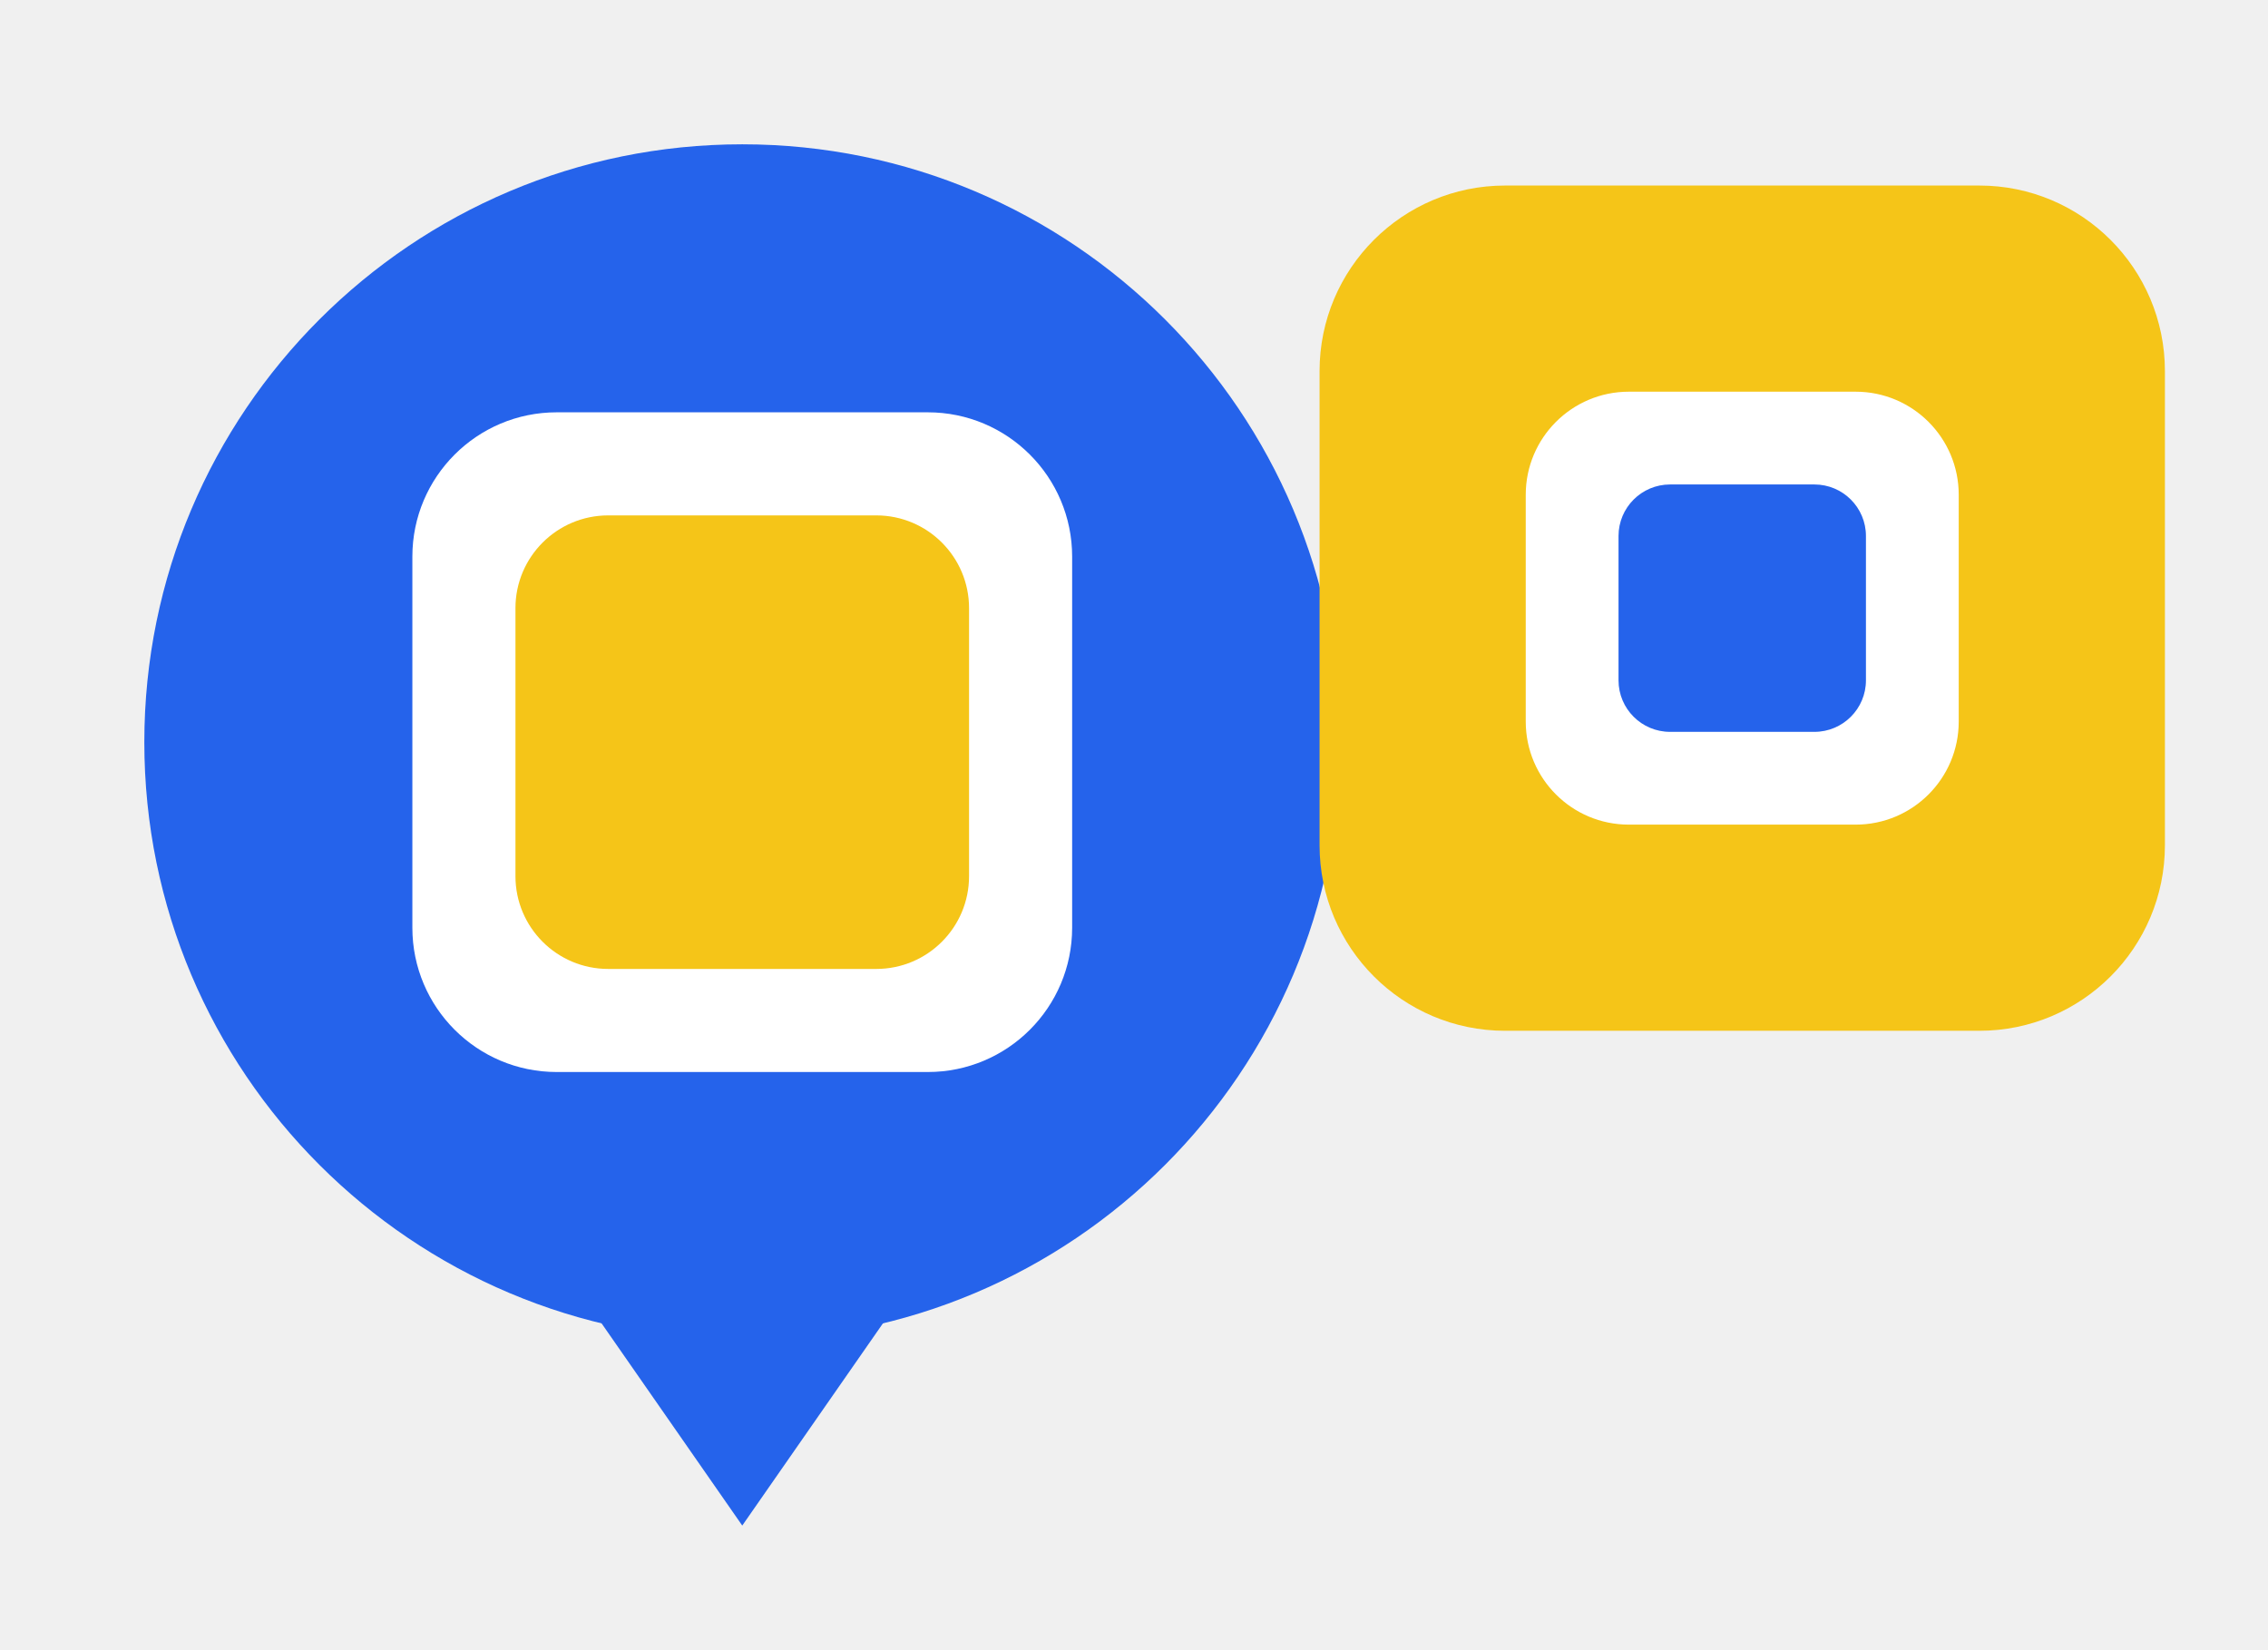
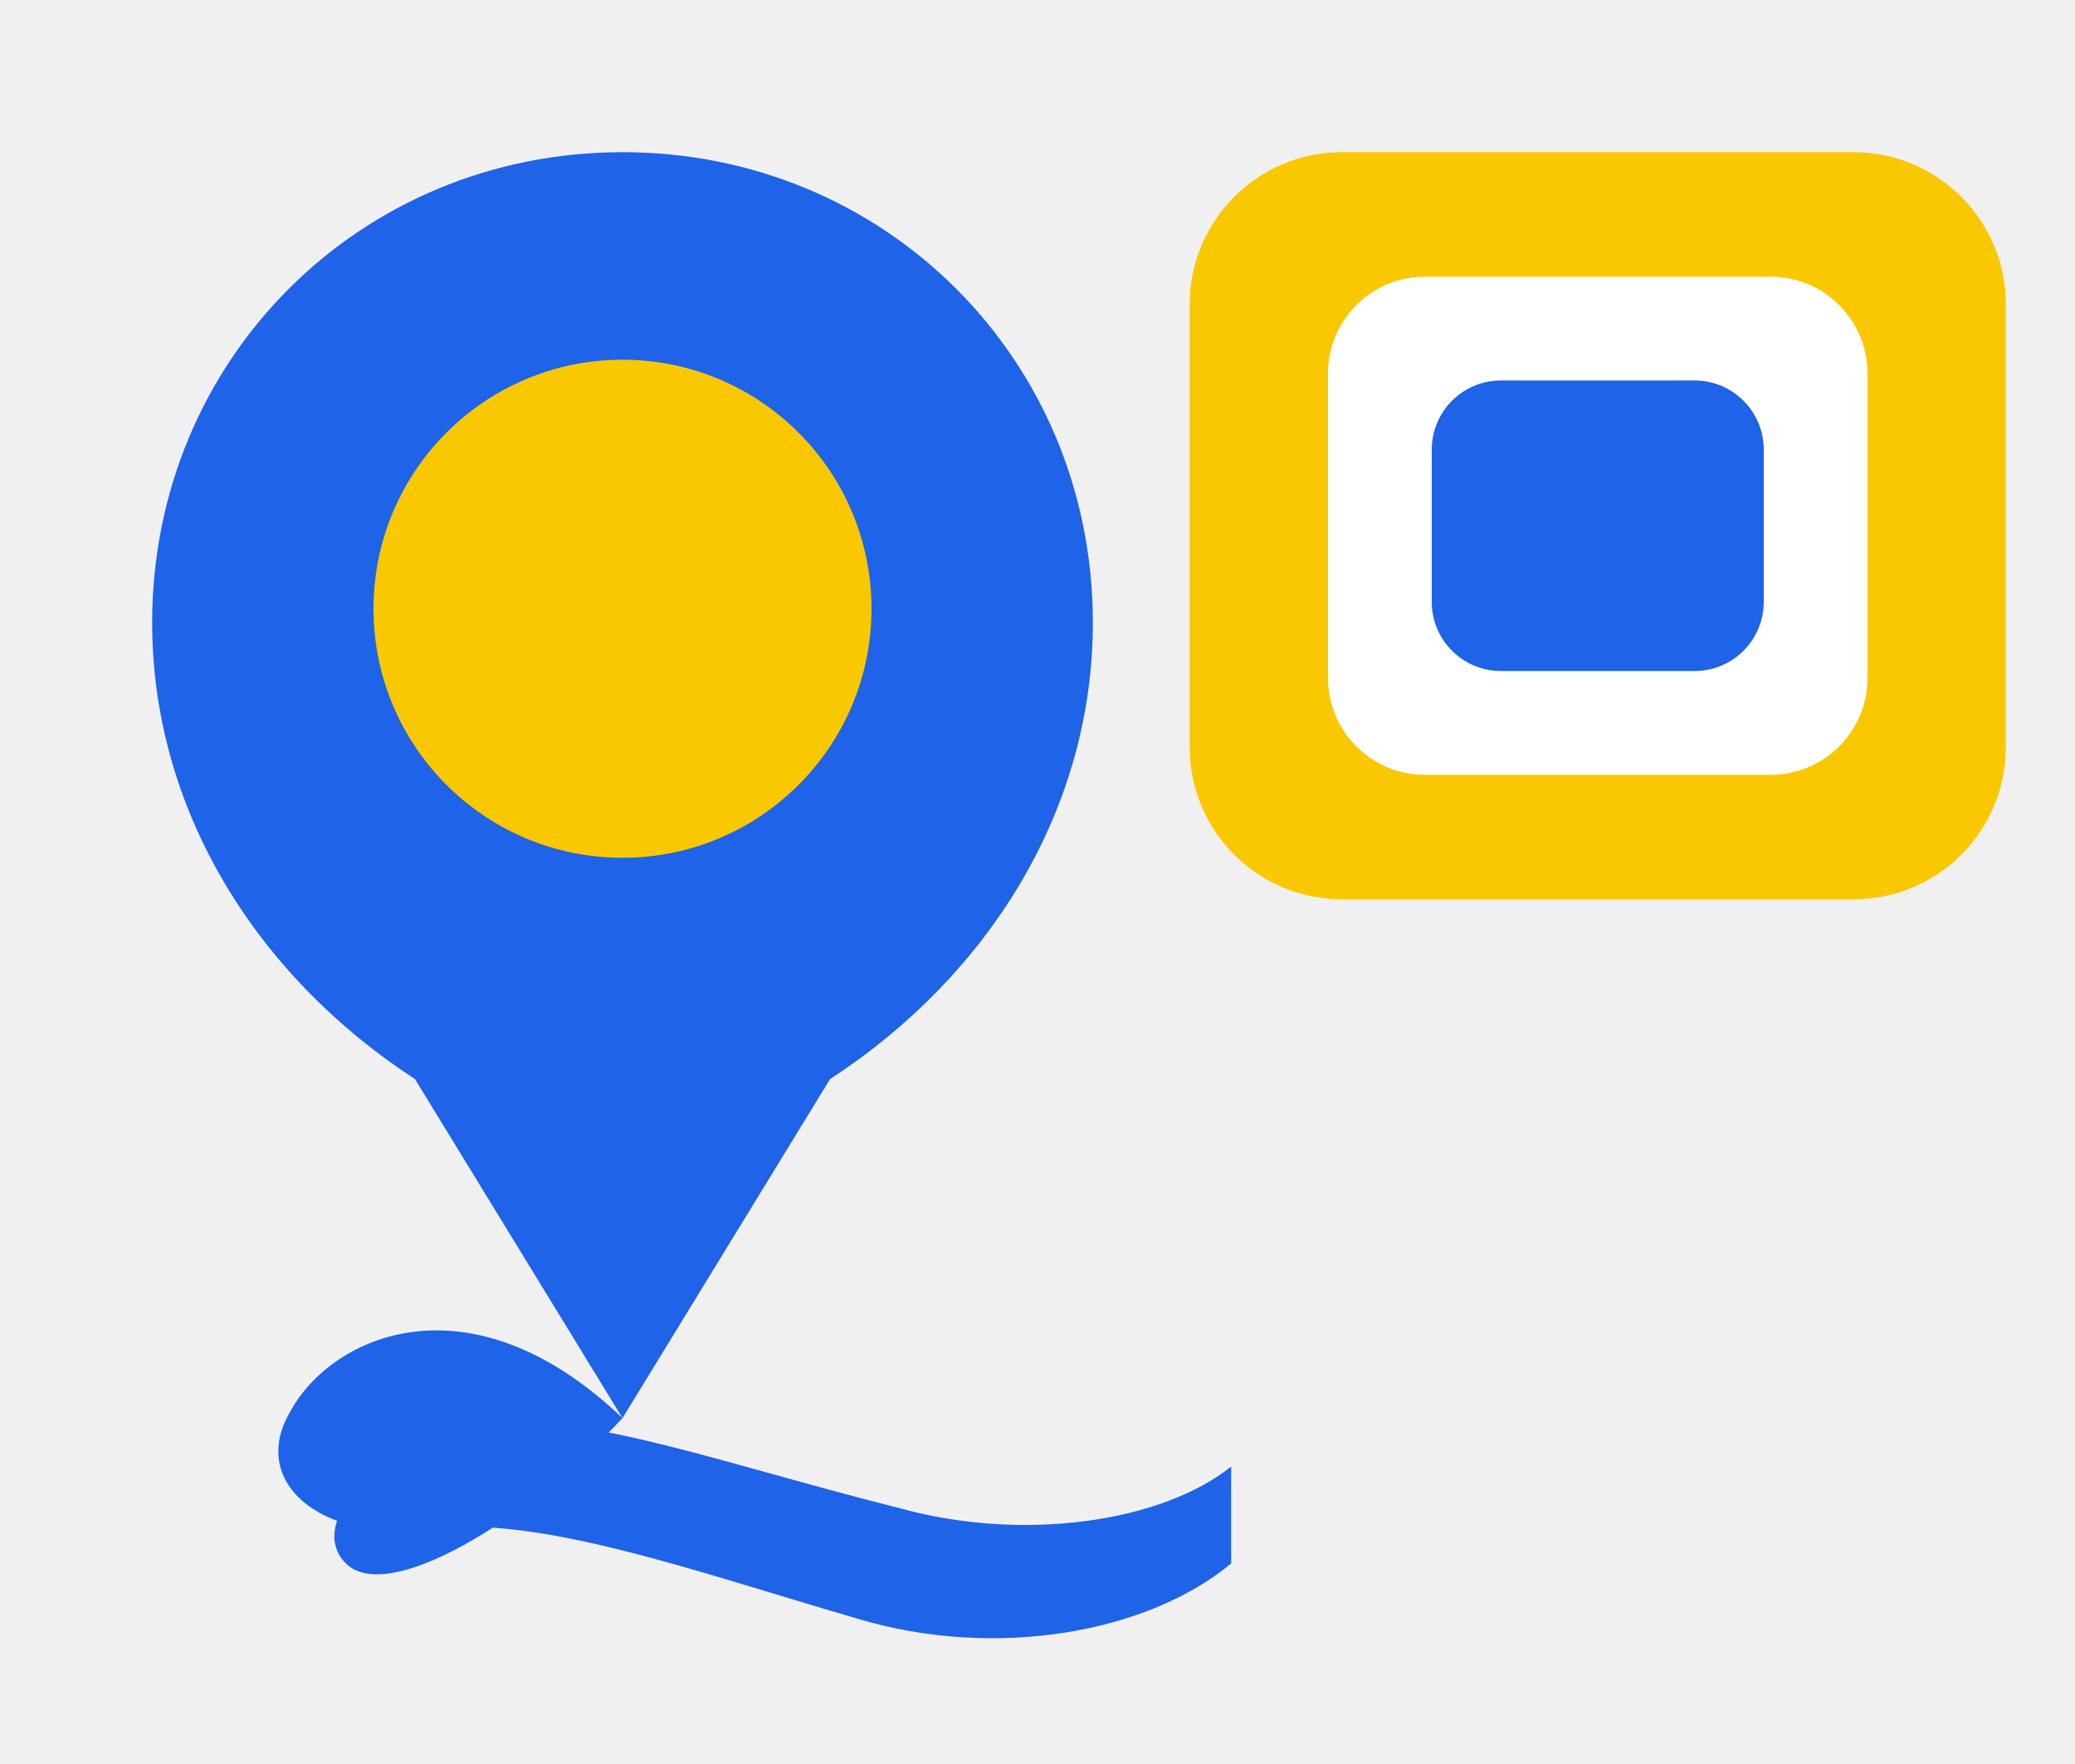
- <svg xmlns="http://www.w3.org/2000/svg" viewBox="0 0 220 160">
-   <circle cx="72" cy="72" r="58" fill="#2563EB" />
-   <rect x="40" y="40" width="64" height="64" rx="14" fill="white" />
-   <rect x="50" y="50" width="44" height="44" rx="9" fill="#F5C518" />
-   <path d="M56 125 L72 148 L88 125" fill="#2563EB" />
-   <rect x="128" y="18" width="82" height="82" rx="18" fill="#F5C518" />
-   <rect x="148" y="38" width="42" height="42" rx="10" fill="white" />
-   <rect x="157" y="47" width="24" height="24" rx="5" fill="#2563EB" />
+ <svg xmlns="http://www.w3.org/2000/svg" viewBox="0 0 300 255">
+   <path d="M 90 22            C 52 22 22 52 22 90            C 22 117 37 141 60 156            L 90 205            L 120 156            C 143 141 158 117 158 90            C 158 52 128 22 90 22 Z" fill="#1E63E8" />
+   <circle cx="90" cy="88" r="36" fill="#FAC800" />
+   <path d="M 90 205            C 76 220, 56 232, 50 226            C 44 220, 55 208, 72 206            C 84 204, 106 212, 130 218            C 148 223, 168 220, 178 212            L 178 226            C 166 236, 144 240, 124 234            C 100 227, 78 219, 62 221            C 46 223, 36 214, 42 204            C 48 193, 68 184, 90 205 Z" fill="#1E63E8" />
+   <rect x="172" y="22" width="118" height="108" rx="22" fill="#FAC800" />
+   <rect x="192" y="40" width="78" height="72" rx="14" fill="white" />
+   <rect x="207" y="55" width="48" height="42" rx="10" fill="#1E63E8" />
</svg>
